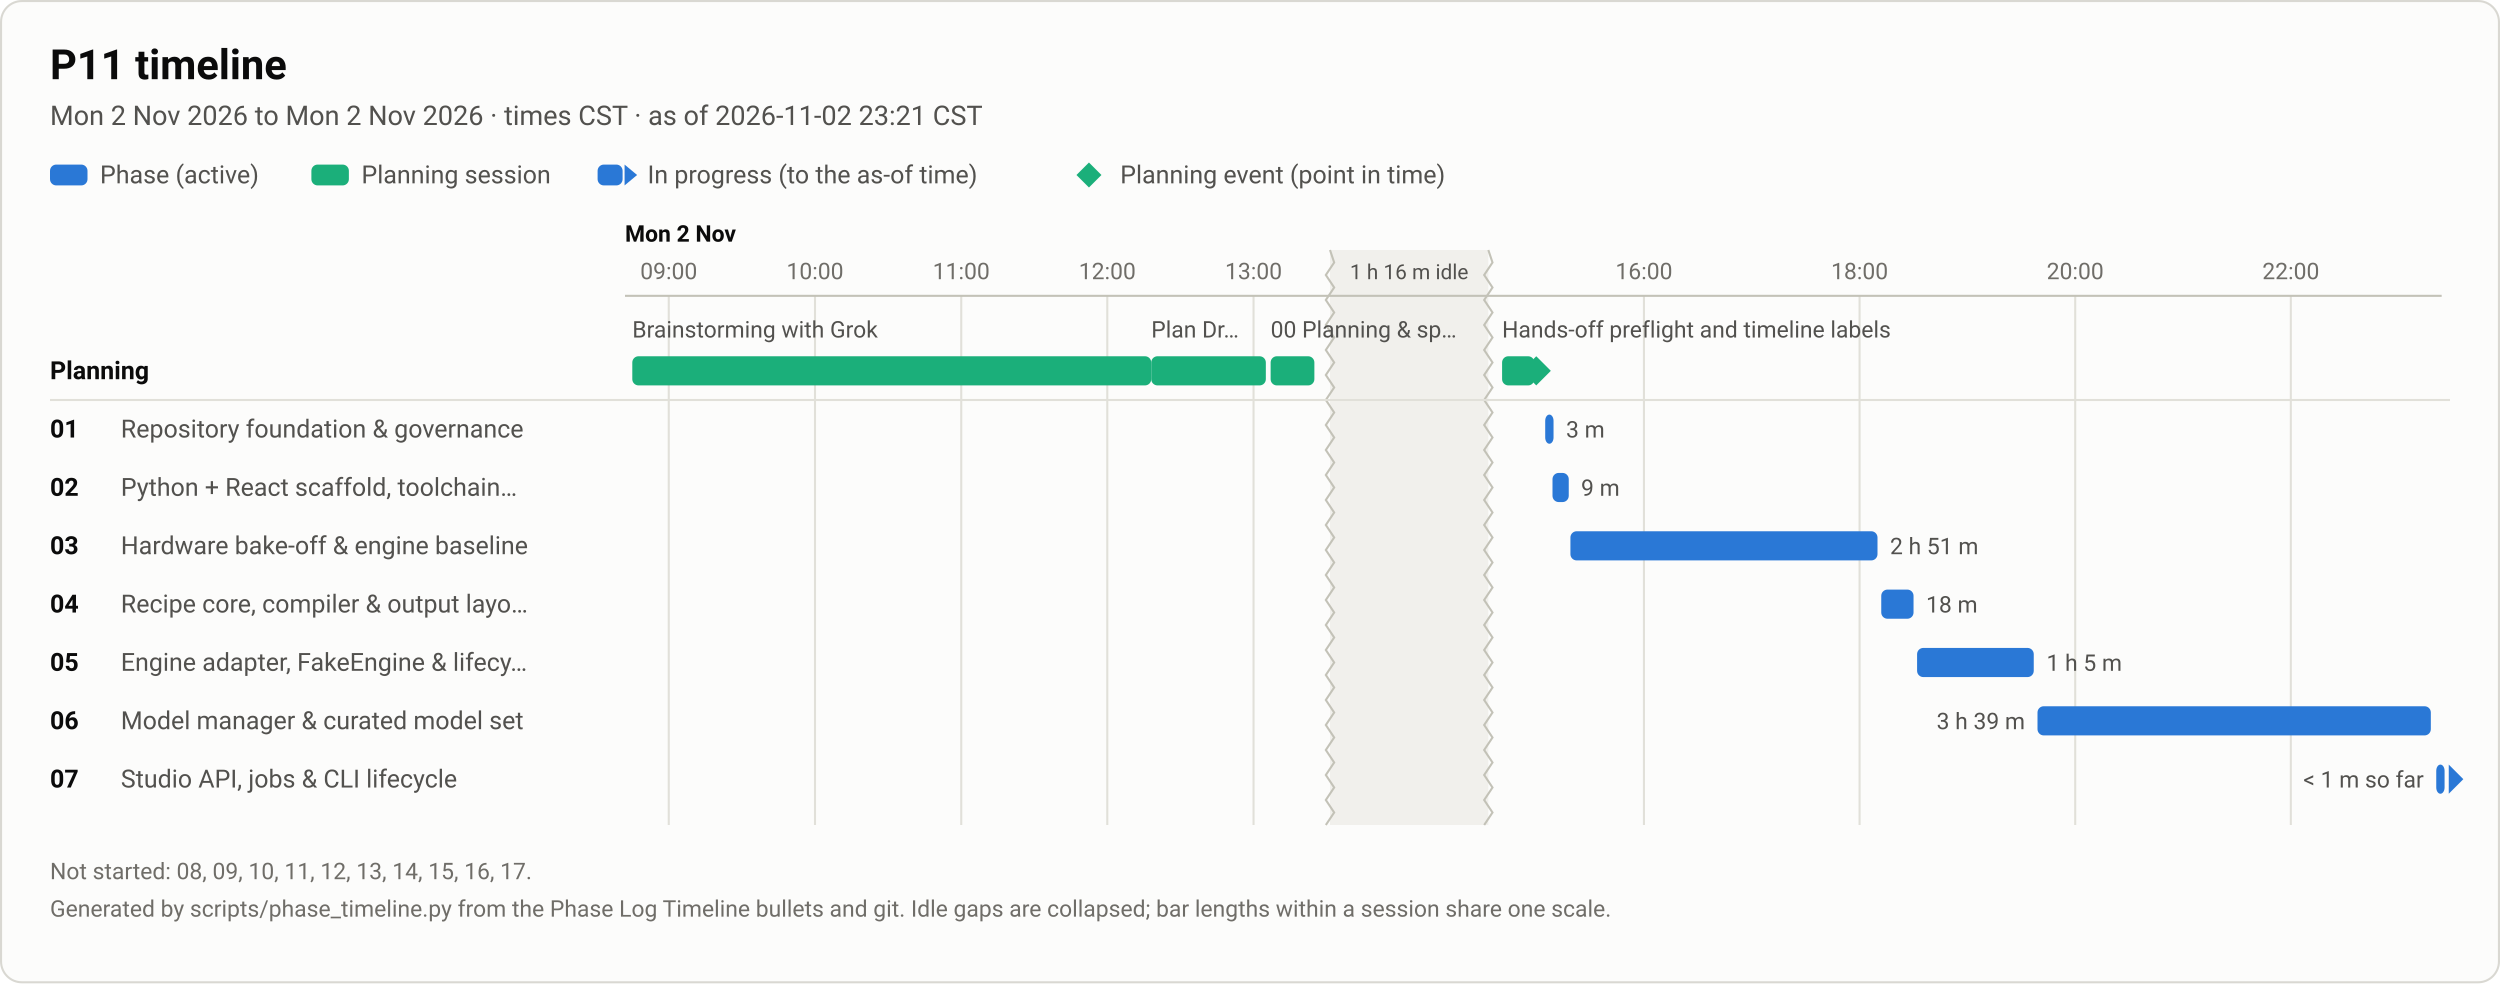
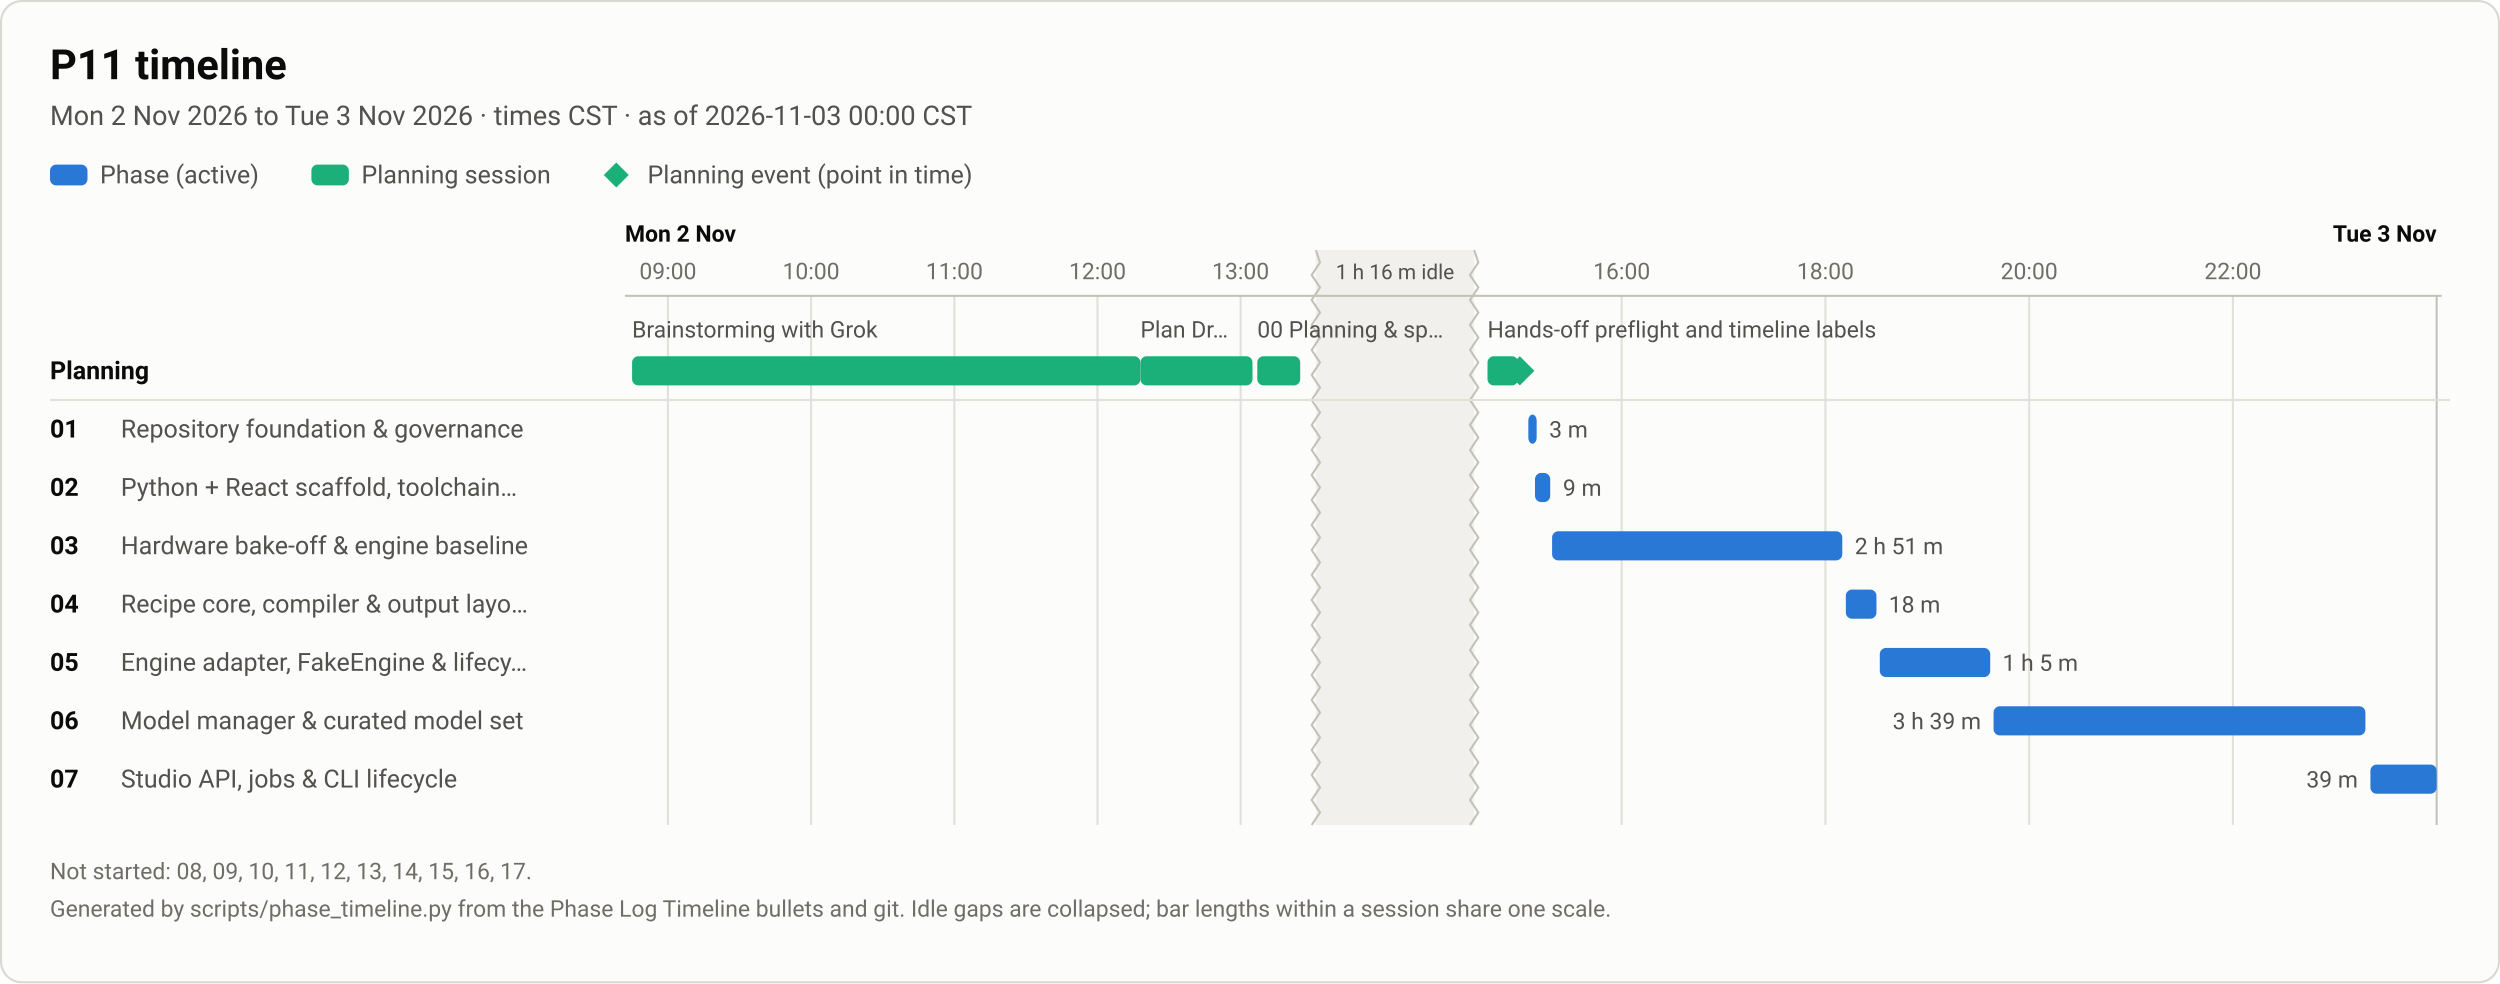
<svg xmlns="http://www.w3.org/2000/svg" width="1200" height="472" viewBox="0 0 1200 472" role="img" aria-labelledby="tl-title tl-desc" font-family="system-ui, -apple-system, &quot;Segoe UI&quot;, Roboto, sans-serif" data-timeline-format="1">
  <style>.card{fill:#fcfcfb;stroke:#d9d8d2}.t1{fill:#0b0b0b}.t2{fill:#52514e}.t3{fill:#6f6d68}.grid{stroke:#e1e0d9}.axis{stroke:#c3c2b7}.brk{fill:#f1f0ec}.brke{stroke:#c3c2b7;fill:none}.ph{fill:#2a78d6}.pl{fill:#1baf7a}.tail{stroke:#2a78d6}.tailpl{stroke:#1baf7a}.hb{fill:#fbe1d6}.hl{stroke:#eb6834}.wo{stroke:#eb6834;fill:none}.ap{stroke:#0b0b0b;fill:none}.sep{stroke:#e1e0d9}text{font-variant-numeric:tabular-nums}@media (prefers-color-scheme: dark){.card{fill:#1a1a19;stroke:#3a3a37}.t1{fill:#f0efec}.t2{fill:#c3c2b7}.t3{fill:#a3a19a}.grid{stroke:#2c2c2a}.axis{stroke:#4a4a46}.brk{fill:#262624}.brke{stroke:#4a4a46;fill:none}.ph{fill:#3987e5}.pl{fill:#199e70}.tail{stroke:#3987e5}.tailpl{stroke:#199e70}.hb{fill:#4a2a1c}.hl{stroke:#d95926}.wo{stroke:#d95926;fill:none}.ap{stroke:#f0efec;fill:none}.sep{stroke:#2c2c2a}}</style>
  <defs>
    <pattern id="tl-hatch" patternUnits="userSpaceOnUse" width="6" height="6" patternTransform="rotate(45)">
      <rect class="hb" width="6" height="6" />
      <line class="hl" x1="1.5" y1="0" x2="1.5" y2="6" stroke-width="2.4" />
    </pattern>
  </defs>
  <rect class="card" x="0.5" y="0.5" width="1199" height="471" rx="10" />
  <text class="t1" x="24" y="38" font-size="20" font-weight="600">P11 timeline</text>
-   <text class="t2" x="24" y="60" font-size="13">Mon 2 Nov 2026 to Mon 2 Nov 2026 · times CST · as of 2026-11-02 23:21 CST</text>
+   <text class="t2" x="24" y="60" font-size="13">Mon 2 Nov 2026 to Tue 3 Nov 2026 · times CST · as of 2026-11-03 00:00 CST</text>
  <rect class="ph" x="24.0" y="79" width="18" height="10" rx="3" />
  <text class="t2" x="48" y="88" font-size="12">Phase (active)</text>
  <rect class="pl" x="149.462" y="79" width="18" height="10" rx="3" />
  <text class="t2" x="173.5" y="88" font-size="12">Planning session</text>
-   <rect class="ph" x="286.848" y="79" width="12" height="10" rx="3" />
-   <path class="ph" d="M299.8 79l6 5l-6 5z" />
-   <text class="t2" x="310.8" y="88" font-size="12">In progress (to the as-of time)</text>
-   <path class="pl" d="M522.7 78l6 6l-6 6l-6-6z" />
-   <text class="t2" x="537.7" y="88" font-size="12">Planning event (point in time)</text>
+   <path class="pl" d="M295.8 78l6 6l-6 6l-6-6z" />
+   <text class="t2" x="310.8" y="88" font-size="12">Planning event (point in time)</text>
  <text class="t1" x="300" y="116" font-size="11" font-weight="600">Mon 2 Nov</text>
-   <line class="grid" x1="321" x2="321" y1="142" y2="396" stroke-width="1" />
-   <text class="t3" x="321" y="134" font-size="11" text-anchor="middle">09:00</text>
-   <line class="grid" x1="391.2" x2="391.2" y1="142" y2="396" stroke-width="1" />
-   <text class="t3" x="391.2" y="134" font-size="11" text-anchor="middle">10:00</text>
-   <line class="grid" x1="461.4" x2="461.4" y1="142" y2="396" stroke-width="1" />
-   <text class="t3" x="461.4" y="134" font-size="11" text-anchor="middle">11:00</text>
-   <line class="grid" x1="531.5" x2="531.5" y1="142" y2="396" stroke-width="1" />
-   <text class="t3" x="531.5" y="134" font-size="11" text-anchor="middle">12:00</text>
-   <line class="grid" x1="601.7" x2="601.7" y1="142" y2="396" stroke-width="1" />
-   <text class="t3" x="601.7" y="134" font-size="11" text-anchor="middle">13:00</text>
-   <rect class="brk" x="638.4" y="120" width="76" height="276" />
-   <path class="brke" stroke-width="1" d="M638.4 120L640.4 126L636.4 132L640.4 138L636.4 144L640.4 150L636.4 156L640.4 162L636.4 168L640.4 174L636.4 180L640.4 186L636.4 192L640.4 198L636.4 204L640.4 210L636.4 216L640.4 222L636.4 228L640.4 234L636.4 240L640.4 246L636.4 252L640.4 258L636.4 264L640.4 270L636.4 276L640.4 282L636.4 288L640.4 294L636.4 300L640.4 306L636.4 312L640.4 318L636.4 324L640.4 330L636.4 336L640.4 342L636.4 348L640.4 354L636.4 360L640.4 366L636.4 372L640.4 378L636.4 384L640.4 390L636.4 396" />
-   <path class="brke" stroke-width="1" d="M714.4 120L716.4 126L712.4 132L716.4 138L712.4 144L716.4 150L712.4 156L716.4 162L712.4 168L716.4 174L712.4 180L716.4 186L712.4 192L716.4 198L712.4 204L716.4 210L712.4 216L716.4 222L712.4 228L716.4 234L712.4 240L716.4 246L712.4 252L716.4 258L712.4 264L716.4 270L712.4 276L716.4 282L712.4 288L716.4 294L712.4 300L716.4 306L712.4 312L716.4 318L712.4 324L716.4 330L712.4 336L716.4 342L712.4 348L716.4 354L712.4 360L716.4 366L712.4 372L716.4 378L712.4 384L716.4 390L712.4 396" />
-   <text class="t2" x="676.4" y="134" font-size="10" text-anchor="middle">1 h 16 m idle</text>
-   <line class="grid" x1="789.1" x2="789.1" y1="142" y2="396" stroke-width="1" />
-   <text class="t3" x="789.1" y="134" font-size="11" text-anchor="middle">16:00</text>
-   <line class="grid" x1="892.6" x2="892.6" y1="142" y2="396" stroke-width="1" />
-   <text class="t3" x="892.6" y="134" font-size="11" text-anchor="middle">18:00</text>
-   <line class="grid" x1="996.1" x2="996.1" y1="142" y2="396" stroke-width="1" />
-   <text class="t3" x="996.1" y="134" font-size="11" text-anchor="middle">20:00</text>
-   <line class="grid" x1="1099.6" x2="1099.6" y1="142" y2="396" stroke-width="1" />
-   <text class="t3" x="1099.6" y="134" font-size="11" text-anchor="middle">22:00</text>
+   <line class="grid" x1="320.6" x2="320.6" y1="142" y2="396" stroke-width="1" />
+   <text class="t3" x="320.6" y="134" font-size="11" text-anchor="middle">09:00</text>
+   <line class="grid" x1="389.3" x2="389.3" y1="142" y2="396" stroke-width="1" />
+   <text class="t3" x="389.3" y="134" font-size="11" text-anchor="middle">10:00</text>
+   <line class="grid" x1="458.1" x2="458.1" y1="142" y2="396" stroke-width="1" />
+   <text class="t3" x="458.1" y="134" font-size="11" text-anchor="middle">11:00</text>
+   <line class="grid" x1="526.8" x2="526.8" y1="142" y2="396" stroke-width="1" />
+   <text class="t3" x="526.8" y="134" font-size="11" text-anchor="middle">12:00</text>
+   <line class="grid" x1="595.5" x2="595.5" y1="142" y2="396" stroke-width="1" />
+   <text class="t3" x="595.5" y="134" font-size="11" text-anchor="middle">13:00</text>
+   <rect class="brk" x="631.6" y="120" width="76" height="276" />
+   <path class="brke" stroke-width="1" d="M631.6 120L633.6 126L629.6 132L633.6 138L629.6 144L633.6 150L629.6 156L633.6 162L629.6 168L633.6 174L629.6 180L633.6 186L629.6 192L633.6 198L629.6 204L633.6 210L629.6 216L633.6 222L629.6 228L633.6 234L629.6 240L633.6 246L629.6 252L633.6 258L629.6 264L633.6 270L629.6 276L633.6 282L629.6 288L633.6 294L629.6 300L633.6 306L629.6 312L633.6 318L629.6 324L633.6 330L629.6 336L633.6 342L629.6 348L633.6 354L629.6 360L633.6 366L629.6 372L633.6 378L629.6 384L633.6 390L629.6 396" />
+   <path class="brke" stroke-width="1" d="M707.6 120L709.6 126L705.6 132L709.6 138L705.6 144L709.6 150L705.6 156L709.6 162L705.6 168L709.6 174L705.6 180L709.6 186L705.6 192L709.6 198L705.6 204L709.6 210L705.6 216L709.6 222L705.6 228L709.6 234L705.6 240L709.6 246L705.6 252L709.6 258L705.6 264L709.6 270L705.6 276L709.6 282L705.6 288L709.6 294L705.6 300L709.6 306L705.6 312L709.6 318L705.6 324L709.6 330L705.6 336L709.6 342L705.6 348L709.6 354L705.6 360L709.6 366L705.6 372L709.6 378L705.6 384L709.6 390L705.6 396" />
+   <text class="t2" x="669.6" y="134" font-size="10" text-anchor="middle">1 h 16 m idle</text>
+   <line class="grid" x1="778.4" x2="778.4" y1="142" y2="396" stroke-width="1" />
+   <text class="t3" x="778.4" y="134" font-size="11" text-anchor="middle">16:00</text>
+   <line class="grid" x1="876.2" x2="876.2" y1="142" y2="396" stroke-width="1" />
+   <text class="t3" x="876.2" y="134" font-size="11" text-anchor="middle">18:00</text>
+   <line class="grid" x1="974" x2="974" y1="142" y2="396" stroke-width="1" />
+   <text class="t3" x="974" y="134" font-size="11" text-anchor="middle">20:00</text>
+   <line class="grid" x1="1071.8" x2="1071.8" y1="142" y2="396" stroke-width="1" />
+   <text class="t3" x="1071.8" y="134" font-size="11" text-anchor="middle">22:00</text>
+   <line class="axis" x1="1169.6" x2="1169.6" y1="142" y2="396" stroke-width="1" />
+   <text class="t1" x="1169.6" y="116" font-size="11" font-weight="600" text-anchor="end">Tue 3 Nov</text>
  <line class="axis" x1="300" x2="1172" y1="142" y2="142" stroke-width="1" />
  <text class="t1" x="24" y="182" font-size="12" font-weight="600">Planning</text>
  <g id="tl-plan1">
-     <rect class="pl" x="303.5" y="171" width="249.1" height="14" rx="3" />
+     <rect class="pl" x="303.4" y="171" width="244" height="14" rx="3" />
  </g>
-   <text class="t2" x="303.5" y="162" font-size="11">Brainstorming with Grok</text>
+   <text class="t2" x="303.4" y="162" font-size="11">Brainstorming with Grok</text>
  <g id="tl-plan2">
-     <rect class="pl" x="552.6" y="171" width="55" height="14" rx="3" />
+     <rect class="pl" x="547.4" y="171" width="53.8" height="14" rx="3" />
  </g>
-   <text class="t2" x="552.6" y="162" font-size="11">Plan Dr…</text>
+   <text class="t2" x="547.4" y="162" font-size="11">Plan Dr…</text>
  <g id="tl-p00">
-     <rect class="pl" x="609.9" y="171" width="21" height="14" rx="3" />
+     <rect class="pl" x="603.5" y="171" width="20.6" height="14" rx="3" />
  </g>
-   <text class="t2" x="609.9" y="162" font-size="11">00 Planning &amp; sp…</text>
+   <text class="t2" x="603.5" y="162" font-size="11">00 Planning &amp; sp…</text>
  <g id="tl-plan3">
-     <rect class="pl" x="721" y="171" width="15.5" height="14" rx="3" />
+     <rect class="pl" x="714" y="171" width="14.7" height="14" rx="3" />
  </g>
-   <text class="t2" x="721" y="162" font-size="11">Hands-off preflight and timeline labels</text>
+   <text class="t2" x="714" y="162" font-size="11">Hands-off preflight and timeline labels</text>
  <g id="tl-pf-13ee0d5">
-     <path class="pl" d="M737.4 171l7 7l-7 7l-7-7z" />
+     <path class="pl" d="M729.5 171l7 7l-7 7l-7-7z" />
  </g>
  <line class="sep" x1="24" x2="1176" y1="192" y2="192" stroke-width="1" />
  <text class="t1" x="24" y="210" font-size="12" font-weight="600">01</text>
  <text class="t2" x="58" y="210" font-size="12">Repository foundation &amp; governance</text>
  <g id="tl-p01">
-     <rect class="ph" x="741.7" y="199" width="4" height="14" rx="3" />
+     <rect class="ph" x="733.6" y="199" width="4" height="14" rx="3" />
  </g>
-   <text class="t2" x="751.7" y="210" font-size="11">3 m</text>
+   <text class="t2" x="743.6" y="210" font-size="11">3 m</text>
  <text class="t1" x="24" y="238" font-size="12" font-weight="600">02</text>
  <text class="t2" x="58" y="238" font-size="12">Python + React scaffold, toolchain…</text>
  <g id="tl-p02">
-     <rect class="ph" x="745.2" y="227" width="7.8" height="14" rx="3" />
+     <rect class="ph" x="736.8" y="227" width="7.3" height="14" rx="3" />
  </g>
-   <text class="t2" x="758.9" y="238" font-size="11">9 m</text>
+   <text class="t2" x="750.2" y="238" font-size="11">9 m</text>
  <text class="t1" x="24" y="266" font-size="12" font-weight="600">03</text>
  <text class="t2" x="58" y="266" font-size="12">Hardware bake-off &amp; engine baseline</text>
  <g id="tl-p03">
-     <rect class="ph" x="753.8" y="255" width="147.4" height="14" rx="3" />
+     <rect class="ph" x="745" y="255" width="139.3" height="14" rx="3" />
  </g>
-   <text class="t2" x="907.2" y="266" font-size="11">2 h 51 m</text>
+   <text class="t2" x="890.3" y="266" font-size="11">2 h 51 m</text>
  <text class="t1" x="24" y="294" font-size="12" font-weight="600">04</text>
  <text class="t2" x="58" y="294" font-size="12">Recipe core, compiler &amp; output layo…</text>
  <g id="tl-p04">
-     <rect class="ph" x="903" y="283" width="15.5" height="14" rx="3" />
+     <rect class="ph" x="886" y="283" width="14.7" height="14" rx="3" />
  </g>
-   <text class="t2" x="924.5" y="294" font-size="11">18 m</text>
+   <text class="t2" x="906.6" y="294" font-size="11">18 m</text>
  <text class="t1" x="24" y="322" font-size="12" font-weight="600">05</text>
  <text class="t2" x="58" y="322" font-size="12">Engine adapter, FakeEngine &amp; lifecy…</text>
  <g id="tl-p05">
-     <rect class="ph" x="920.2" y="311" width="56" height="14" rx="3" />
+     <rect class="ph" x="902.3" y="311" width="53" height="14" rx="3" />
  </g>
-   <text class="t2" x="982.3" y="322" font-size="11">1 h 5 m</text>
+   <text class="t2" x="961.2" y="322" font-size="11">1 h 5 m</text>
  <text class="t1" x="24" y="350" font-size="12" font-weight="600">06</text>
  <text class="t2" x="58" y="350" font-size="12">Model manager &amp; curated model set</text>
  <g id="tl-p06">
-     <rect class="ph" x="978" y="339" width="188.8" height="14" rx="3" />
+     <rect class="ph" x="956.9" y="339" width="178.5" height="14" rx="3" />
  </g>
-   <text class="t2" x="972" y="350" font-size="11" text-anchor="end">3 h 39 m</text>
+   <text class="t2" x="950.9" y="350" font-size="11" text-anchor="end">3 h 39 m</text>
  <text class="t1" x="24" y="378" font-size="12" font-weight="600">07</text>
  <text class="t2" x="58" y="378" font-size="12">Studio API, jobs &amp; CLI lifecycle</text>
  <g id="tl-p07">
-     <rect class="ph" x="1169.4" y="367" width="4" height="14" rx="3" />
-     <path class="ph" d="M1175.4 367l7 7l-7 7z" />
+     <rect class="ph" x="1137.8" y="367" width="31.8" height="14" rx="3" />
  </g>
-   <text class="t2" x="1163.4" y="378" font-size="11" text-anchor="end">&lt; 1 m so far</text>
+   <text class="t2" x="1131.8" y="378" font-size="11" text-anchor="end">39 m</text>
  <text class="t3" x="24" y="422" font-size="11">Not started: 08, 09, 10, 11, 12, 13, 14, 15, 16, 17.</text>
  <text class="t3" x="24" y="440" font-size="11">Generated by scripts/phase_timeline.py from the Phase Log Timeline bullets and git. Idle gaps are collapsed; bar lengths within a session share one scale.</text>
</svg>
